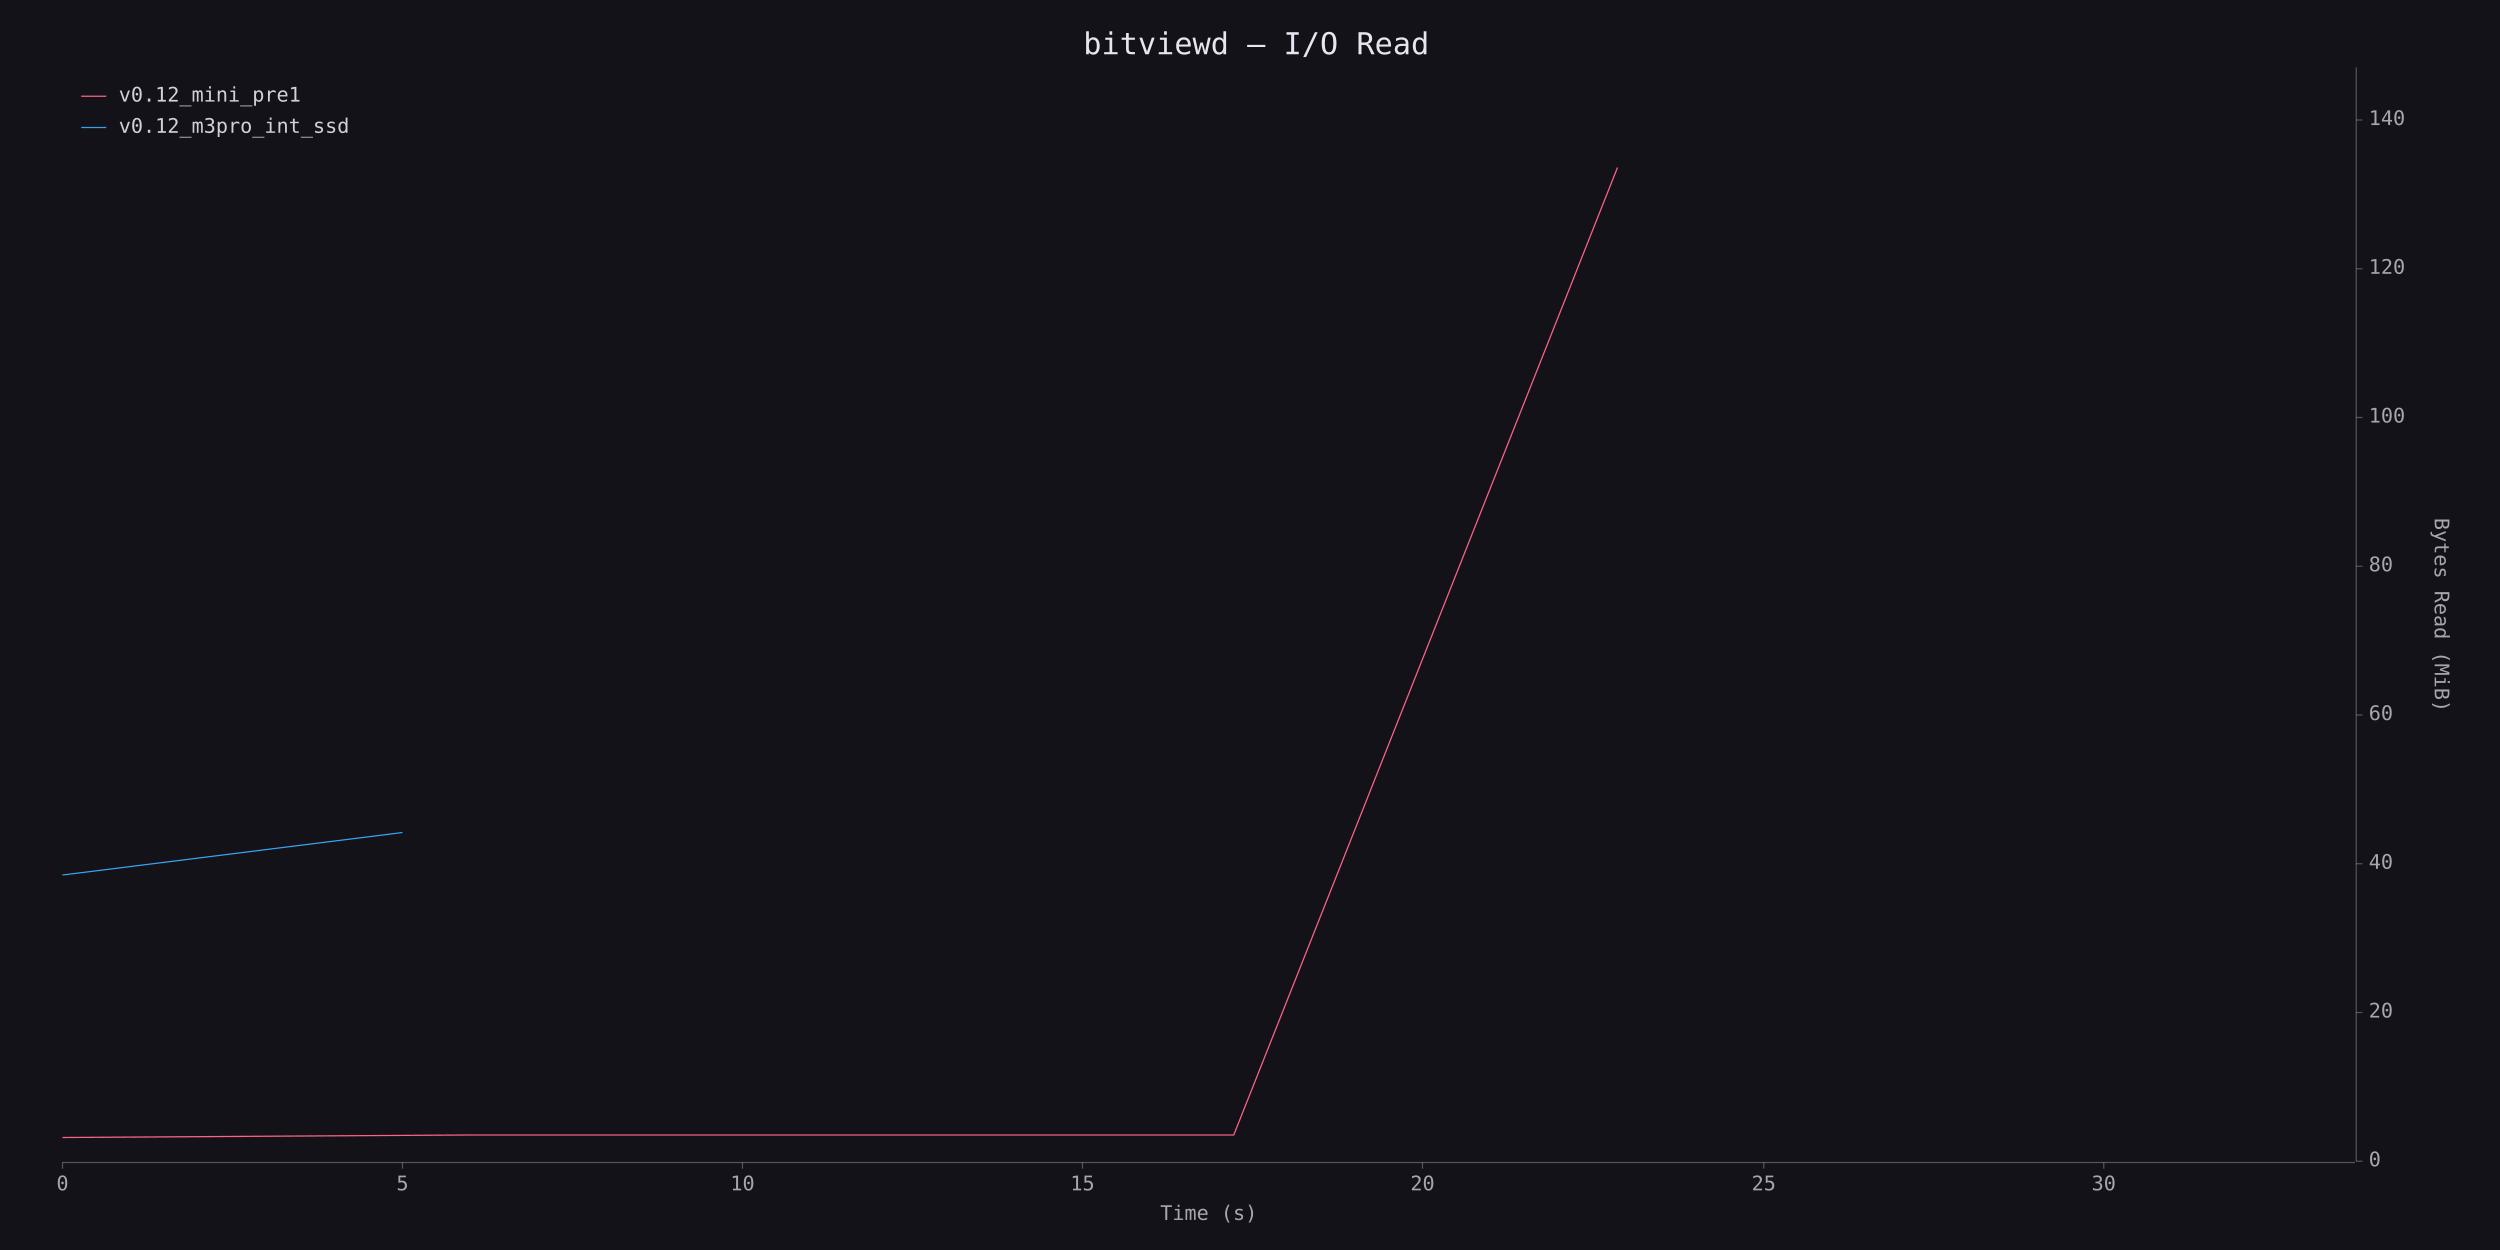
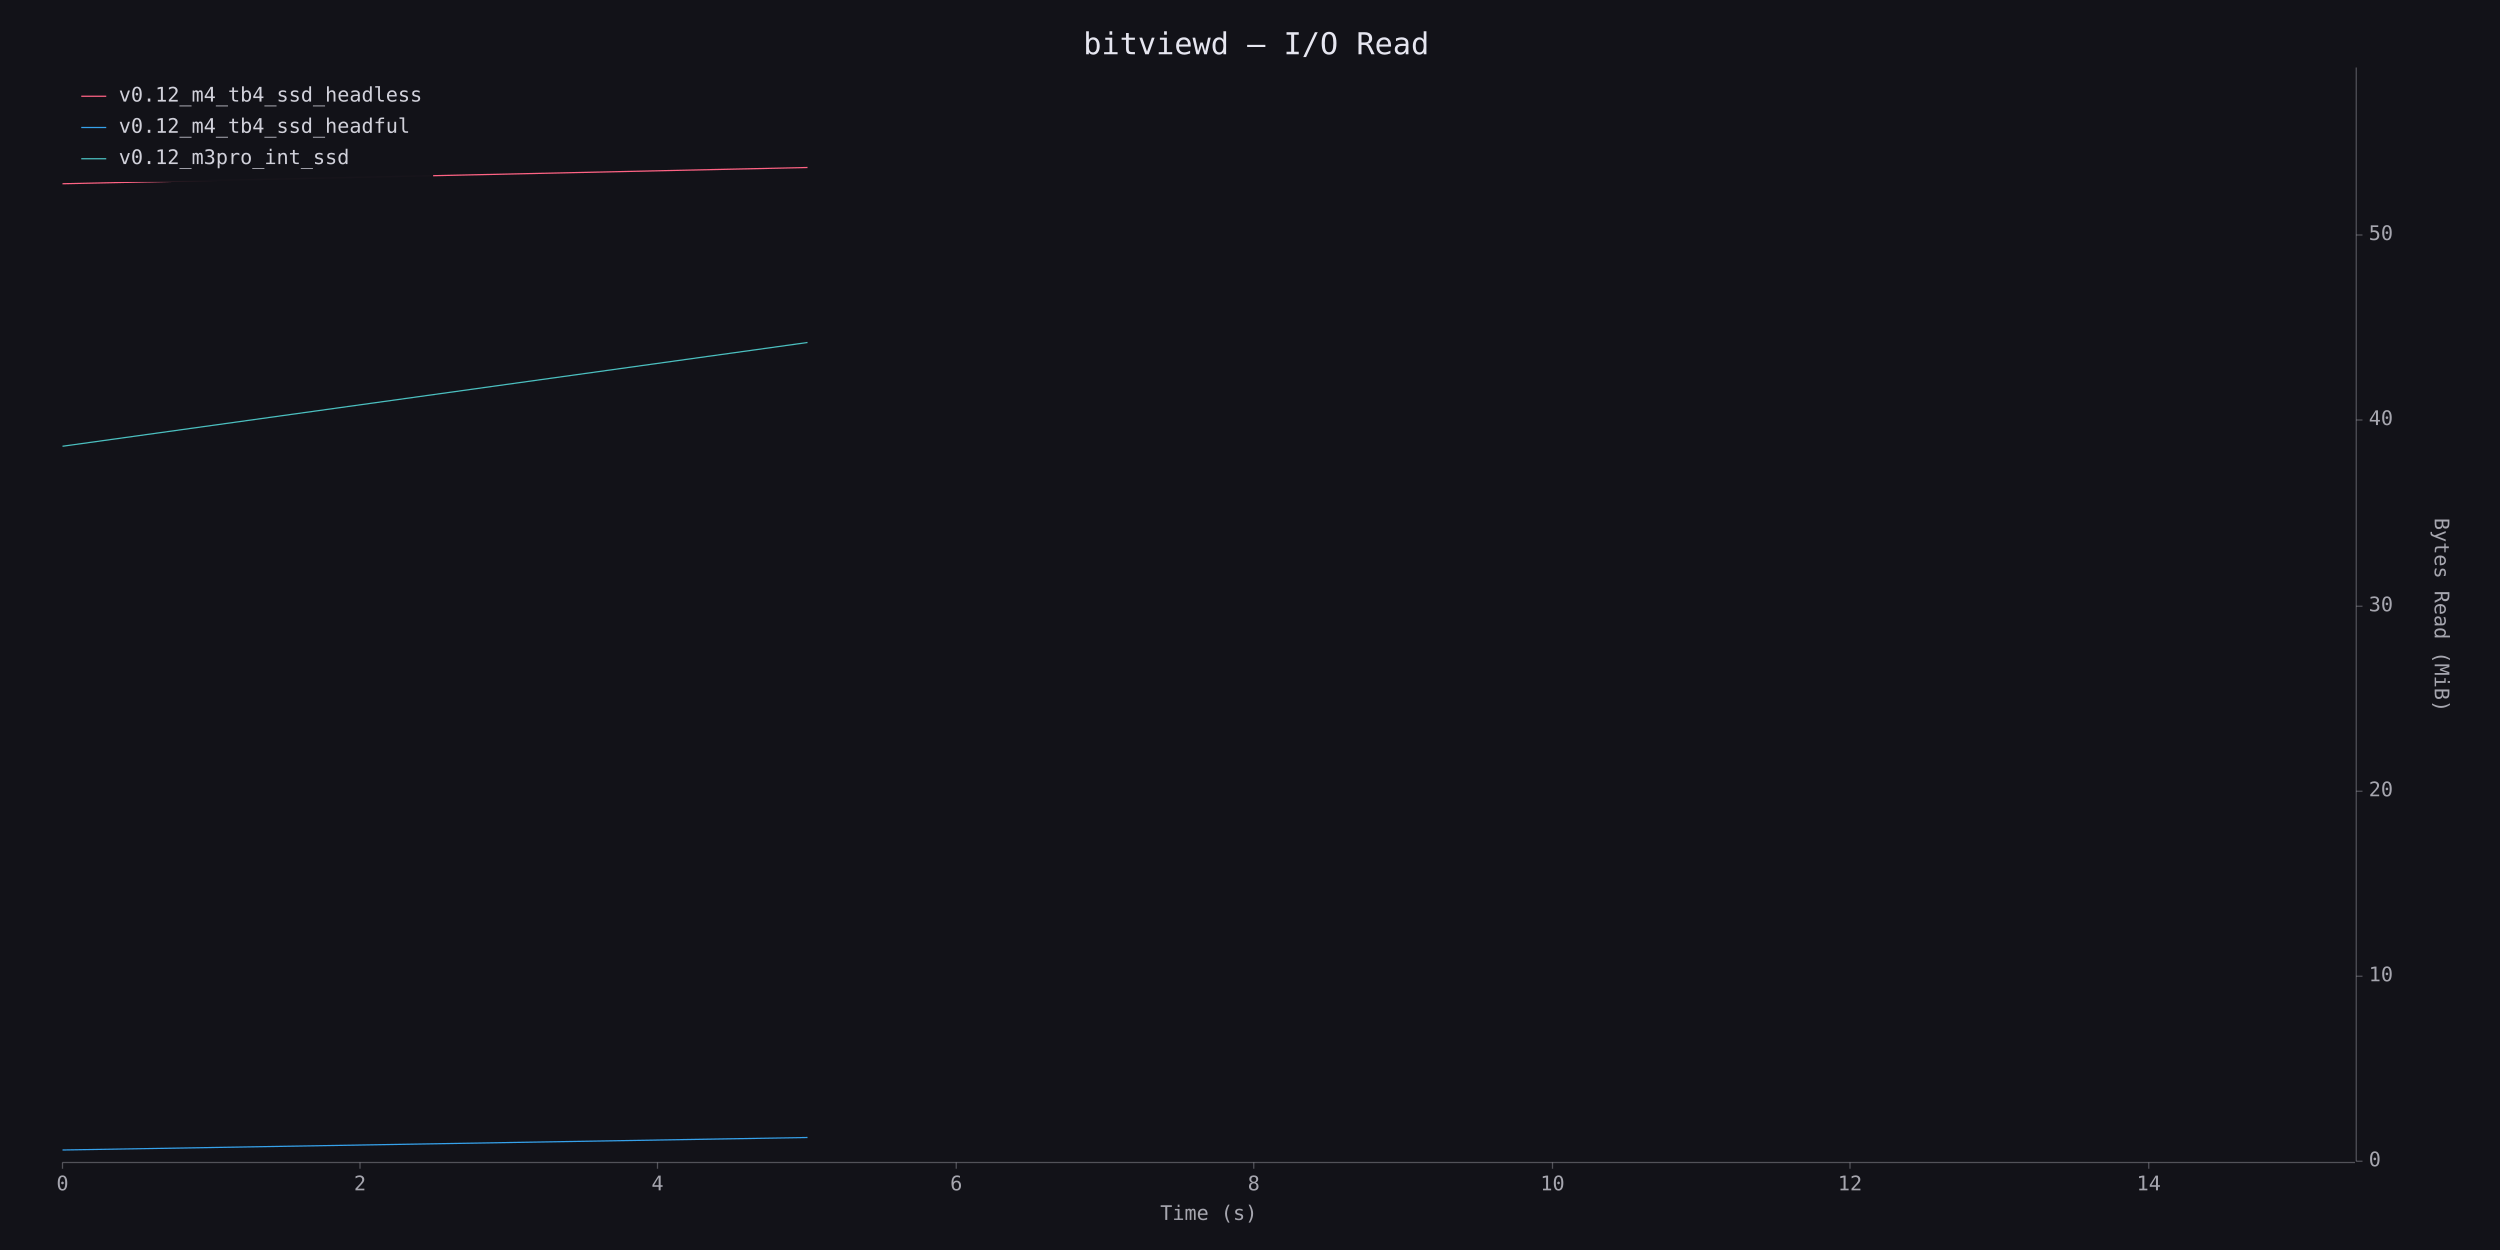
<svg xmlns="http://www.w3.org/2000/svg" width="2000" height="1000" viewBox="0 0 2000 1000">
  <rect x="0" y="0" width="2000" height="1000" opacity="1" fill="#121218" stroke="none" />
  <text x="1005" y="25" dy="0.76em" text-anchor="middle" font-family="monospace" font-size="24.194" opacity="1" fill="#E6E6F0">
bitviewd — I/O Read
</text>
  <text x="967" y="980" dy="-0.5ex" text-anchor="middle" font-family="monospace" font-size="16.129" opacity="0.7" fill="#E6E6F0">
Time (s)
</text>
  <text x="1960" y="492" dy="0.76em" text-anchor="middle" font-family="monospace" font-size="16.129" opacity="0.7" fill="#E6E6F0" transform="rotate(90, 1960, 492)">
Bytes Read (MiB)
</text>
  <polyline fill="none" opacity="0.3" stroke="#E6E6F0" stroke-width="1" points="50,930 1884,930 " />
  <text x="50" y="940" dy="0.76em" text-anchor="middle" font-family="monospace" font-size="16.129" opacity="0.7" fill="#E6E6F0">
0
</text>
  <polyline fill="none" opacity="0.3" stroke="#E6E6F0" stroke-width="1" points="50,930 50,935 " />
-   <text x="322" y="940" dy="0.76em" text-anchor="middle" font-family="monospace" font-size="16.129" opacity="0.7" fill="#E6E6F0">
- 5
+   <text x="288" y="940" dy="0.76em" text-anchor="middle" font-family="monospace" font-size="16.129" opacity="0.7" fill="#E6E6F0">
+ 2
</text>
-   <polyline fill="none" opacity="0.3" stroke="#E6E6F0" stroke-width="1" points="322,930 322,935 " />
-   <text x="594" y="940" dy="0.76em" text-anchor="middle" font-family="monospace" font-size="16.129" opacity="0.7" fill="#E6E6F0">
+   <polyline fill="none" opacity="0.3" stroke="#E6E6F0" stroke-width="1" points="288,930 288,935 " />
+   <text x="526" y="940" dy="0.76em" text-anchor="middle" font-family="monospace" font-size="16.129" opacity="0.7" fill="#E6E6F0">
+ 4
+ </text>
+   <polyline fill="none" opacity="0.3" stroke="#E6E6F0" stroke-width="1" points="526,930 526,935 " />
+   <text x="765" y="940" dy="0.76em" text-anchor="middle" font-family="monospace" font-size="16.129" opacity="0.7" fill="#E6E6F0">
+ 6
+ </text>
+   <polyline fill="none" opacity="0.3" stroke="#E6E6F0" stroke-width="1" points="765,930 765,935 " />
+   <text x="1003" y="940" dy="0.76em" text-anchor="middle" font-family="monospace" font-size="16.129" opacity="0.7" fill="#E6E6F0">
+ 8
+ </text>
+   <polyline fill="none" opacity="0.3" stroke="#E6E6F0" stroke-width="1" points="1003,930 1003,935 " />
+   <text x="1242" y="940" dy="0.76em" text-anchor="middle" font-family="monospace" font-size="16.129" opacity="0.7" fill="#E6E6F0">
10
</text>
-   <polyline fill="none" opacity="0.3" stroke="#E6E6F0" stroke-width="1" points="594,930 594,935 " />
-   <text x="866" y="940" dy="0.76em" text-anchor="middle" font-family="monospace" font-size="16.129" opacity="0.7" fill="#E6E6F0">
- 15
+   <polyline fill="none" opacity="0.3" stroke="#E6E6F0" stroke-width="1" points="1242,930 1242,935 " />
+   <text x="1480" y="940" dy="0.76em" text-anchor="middle" font-family="monospace" font-size="16.129" opacity="0.7" fill="#E6E6F0">
+ 12
</text>
-   <polyline fill="none" opacity="0.3" stroke="#E6E6F0" stroke-width="1" points="866,930 866,935 " />
-   <text x="1138" y="940" dy="0.76em" text-anchor="middle" font-family="monospace" font-size="16.129" opacity="0.7" fill="#E6E6F0">
- 20
+   <polyline fill="none" opacity="0.3" stroke="#E6E6F0" stroke-width="1" points="1480,930 1480,935 " />
+   <text x="1719" y="940" dy="0.76em" text-anchor="middle" font-family="monospace" font-size="16.129" opacity="0.7" fill="#E6E6F0">
+ 14
</text>
-   <polyline fill="none" opacity="0.3" stroke="#E6E6F0" stroke-width="1" points="1138,930 1138,935 " />
-   <text x="1411" y="940" dy="0.76em" text-anchor="middle" font-family="monospace" font-size="16.129" opacity="0.7" fill="#E6E6F0">
- 25
- </text>
-   <polyline fill="none" opacity="0.3" stroke="#E6E6F0" stroke-width="1" points="1411,930 1411,935 " />
-   <text x="1683" y="940" dy="0.76em" text-anchor="middle" font-family="monospace" font-size="16.129" opacity="0.7" fill="#E6E6F0">
- 30
- </text>
-   <polyline fill="none" opacity="0.3" stroke="#E6E6F0" stroke-width="1" points="1683,930 1683,935 " />
+   <polyline fill="none" opacity="0.3" stroke="#E6E6F0" stroke-width="1" points="1719,930 1719,935 " />
  <polyline fill="none" opacity="0.3" stroke="#E6E6F0" stroke-width="1" points="1885,54 1885,929 " />
  <text x="1895" y="929" dy="0.5ex" text-anchor="start" font-family="monospace" font-size="16.129" opacity="0.7" fill="#E6E6F0">
0
</text>
  <polyline fill="none" opacity="0.3" stroke="#E6E6F0" stroke-width="1" points="1885,929 1890,929 " />
-   <text x="1895" y="810" dy="0.5ex" text-anchor="start" font-family="monospace" font-size="16.129" opacity="0.7" fill="#E6E6F0">
+   <text x="1895" y="781" dy="0.5ex" text-anchor="start" font-family="monospace" font-size="16.129" opacity="0.7" fill="#E6E6F0">
+ 10
+ </text>
+   <polyline fill="none" opacity="0.3" stroke="#E6E6F0" stroke-width="1" points="1885,781 1890,781 " />
+   <text x="1895" y="633" dy="0.5ex" text-anchor="start" font-family="monospace" font-size="16.129" opacity="0.7" fill="#E6E6F0">
20
</text>
-   <polyline fill="none" opacity="0.3" stroke="#E6E6F0" stroke-width="1" points="1885,810 1890,810 " />
-   <text x="1895" y="691" dy="0.5ex" text-anchor="start" font-family="monospace" font-size="16.129" opacity="0.7" fill="#E6E6F0">
+   <polyline fill="none" opacity="0.3" stroke="#E6E6F0" stroke-width="1" points="1885,633 1890,633 " />
+   <text x="1895" y="485" dy="0.5ex" text-anchor="start" font-family="monospace" font-size="16.129" opacity="0.7" fill="#E6E6F0">
+ 30
+ </text>
+   <polyline fill="none" opacity="0.3" stroke="#E6E6F0" stroke-width="1" points="1885,485 1890,485 " />
+   <text x="1895" y="336" dy="0.5ex" text-anchor="start" font-family="monospace" font-size="16.129" opacity="0.7" fill="#E6E6F0">
40
</text>
-   <polyline fill="none" opacity="0.3" stroke="#E6E6F0" stroke-width="1" points="1885,691 1890,691 " />
-   <text x="1895" y="572" dy="0.5ex" text-anchor="start" font-family="monospace" font-size="16.129" opacity="0.7" fill="#E6E6F0">
- 60
+   <polyline fill="none" opacity="0.3" stroke="#E6E6F0" stroke-width="1" points="1885,336 1890,336 " />
+   <text x="1895" y="188" dy="0.5ex" text-anchor="start" font-family="monospace" font-size="16.129" opacity="0.7" fill="#E6E6F0">
+ 50
</text>
-   <polyline fill="none" opacity="0.3" stroke="#E6E6F0" stroke-width="1" points="1885,572 1890,572 " />
-   <text x="1895" y="453" dy="0.5ex" text-anchor="start" font-family="monospace" font-size="16.129" opacity="0.7" fill="#E6E6F0">
- 80
- </text>
-   <polyline fill="none" opacity="0.3" stroke="#E6E6F0" stroke-width="1" points="1885,453 1890,453 " />
-   <text x="1895" y="334" dy="0.5ex" text-anchor="start" font-family="monospace" font-size="16.129" opacity="0.7" fill="#E6E6F0">
- 100
- </text>
-   <polyline fill="none" opacity="0.3" stroke="#E6E6F0" stroke-width="1" points="1885,334 1890,334 " />
-   <text x="1895" y="215" dy="0.5ex" text-anchor="start" font-family="monospace" font-size="16.129" opacity="0.7" fill="#E6E6F0">
- 120
- </text>
-   <polyline fill="none" opacity="0.3" stroke="#E6E6F0" stroke-width="1" points="1885,215 1890,215 " />
-   <text x="1895" y="96" dy="0.5ex" text-anchor="start" font-family="monospace" font-size="16.129" opacity="0.7" fill="#E6E6F0">
- 140
- </text>
-   <polyline fill="none" opacity="0.3" stroke="#E6E6F0" stroke-width="1" points="1885,96 1890,96 " />
-   <polyline fill="none" opacity="1" stroke="#FF6384" stroke-width="1" points="50,910 373,908 679,908 987,908 1294,134 " />
-   <polyline fill="none" opacity="1" stroke="#36A2EB" stroke-width="1" points="50,700 322,666 " />
-   <rect x="55" y="59" width="233" height="61" opacity="0.98" fill="#121218" stroke="none" />
-   <rect x="55" y="59" width="233" height="61" opacity="1" fill="none" stroke="#121218" />
+   <polyline fill="none" opacity="0.3" stroke="#E6E6F0" stroke-width="1" points="1885,188 1890,188 " />
+   <polyline fill="none" opacity="1" stroke="#FF6384" stroke-width="1" points="50,147 646,134 " />
+   <polyline fill="none" opacity="1" stroke="#36A2EB" stroke-width="1" points="50,920 646,910 " />
+   <polyline fill="none" opacity="1" stroke="#4BC0C0" stroke-width="1" points="50,357 646,274 " />
+   <rect x="55" y="59" width="291" height="86" opacity="0.98" fill="#121218" stroke="none" />
+   <rect x="55" y="59" width="291" height="86" opacity="1" fill="none" stroke="#121218" />
  <text x="95" y="69" dy="0.76em" text-anchor="start" font-family="monospace" font-size="16.129" opacity="0.9" fill="#E6E6F0">
- v0.12_mini_pre1
+ v0.12_m4_tb4_ssd_headless
</text>
  <text x="95" y="94" dy="0.76em" text-anchor="start" font-family="monospace" font-size="16.129" opacity="0.9" fill="#E6E6F0">
+ v0.12_m4_tb4_ssd_headful
+ </text>
+   <text x="95" y="119" dy="0.76em" text-anchor="start" font-family="monospace" font-size="16.129" opacity="0.9" fill="#E6E6F0">
v0.12_m3pro_int_ssd
</text>
  <polyline fill="none" opacity="1" stroke="#FF6384" stroke-width="1" points="65,77 85,77 " />
  <polyline fill="none" opacity="1" stroke="#36A2EB" stroke-width="1" points="65,102 85,102 " />
+   <polyline fill="none" opacity="1" stroke="#4BC0C0" stroke-width="1" points="65,127 85,127 " />
</svg>
